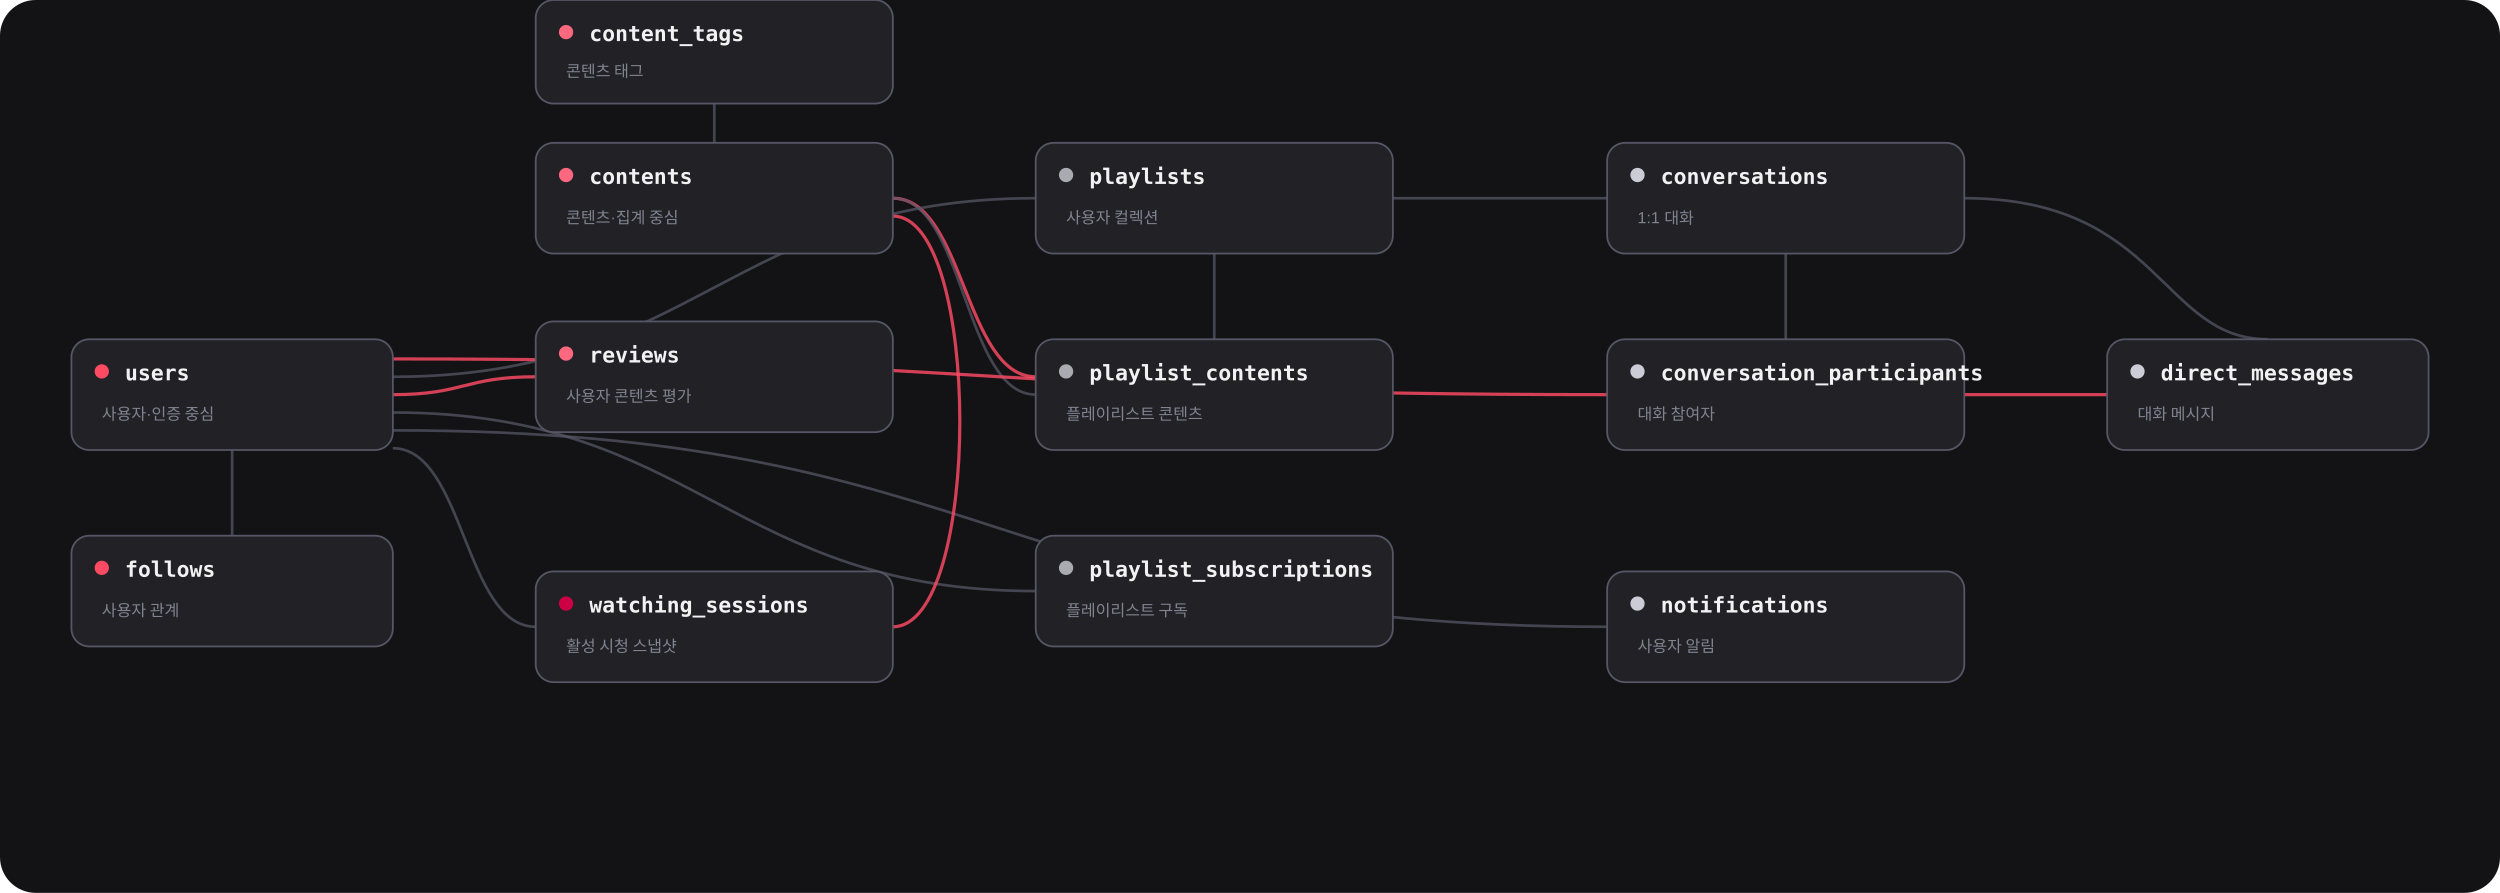
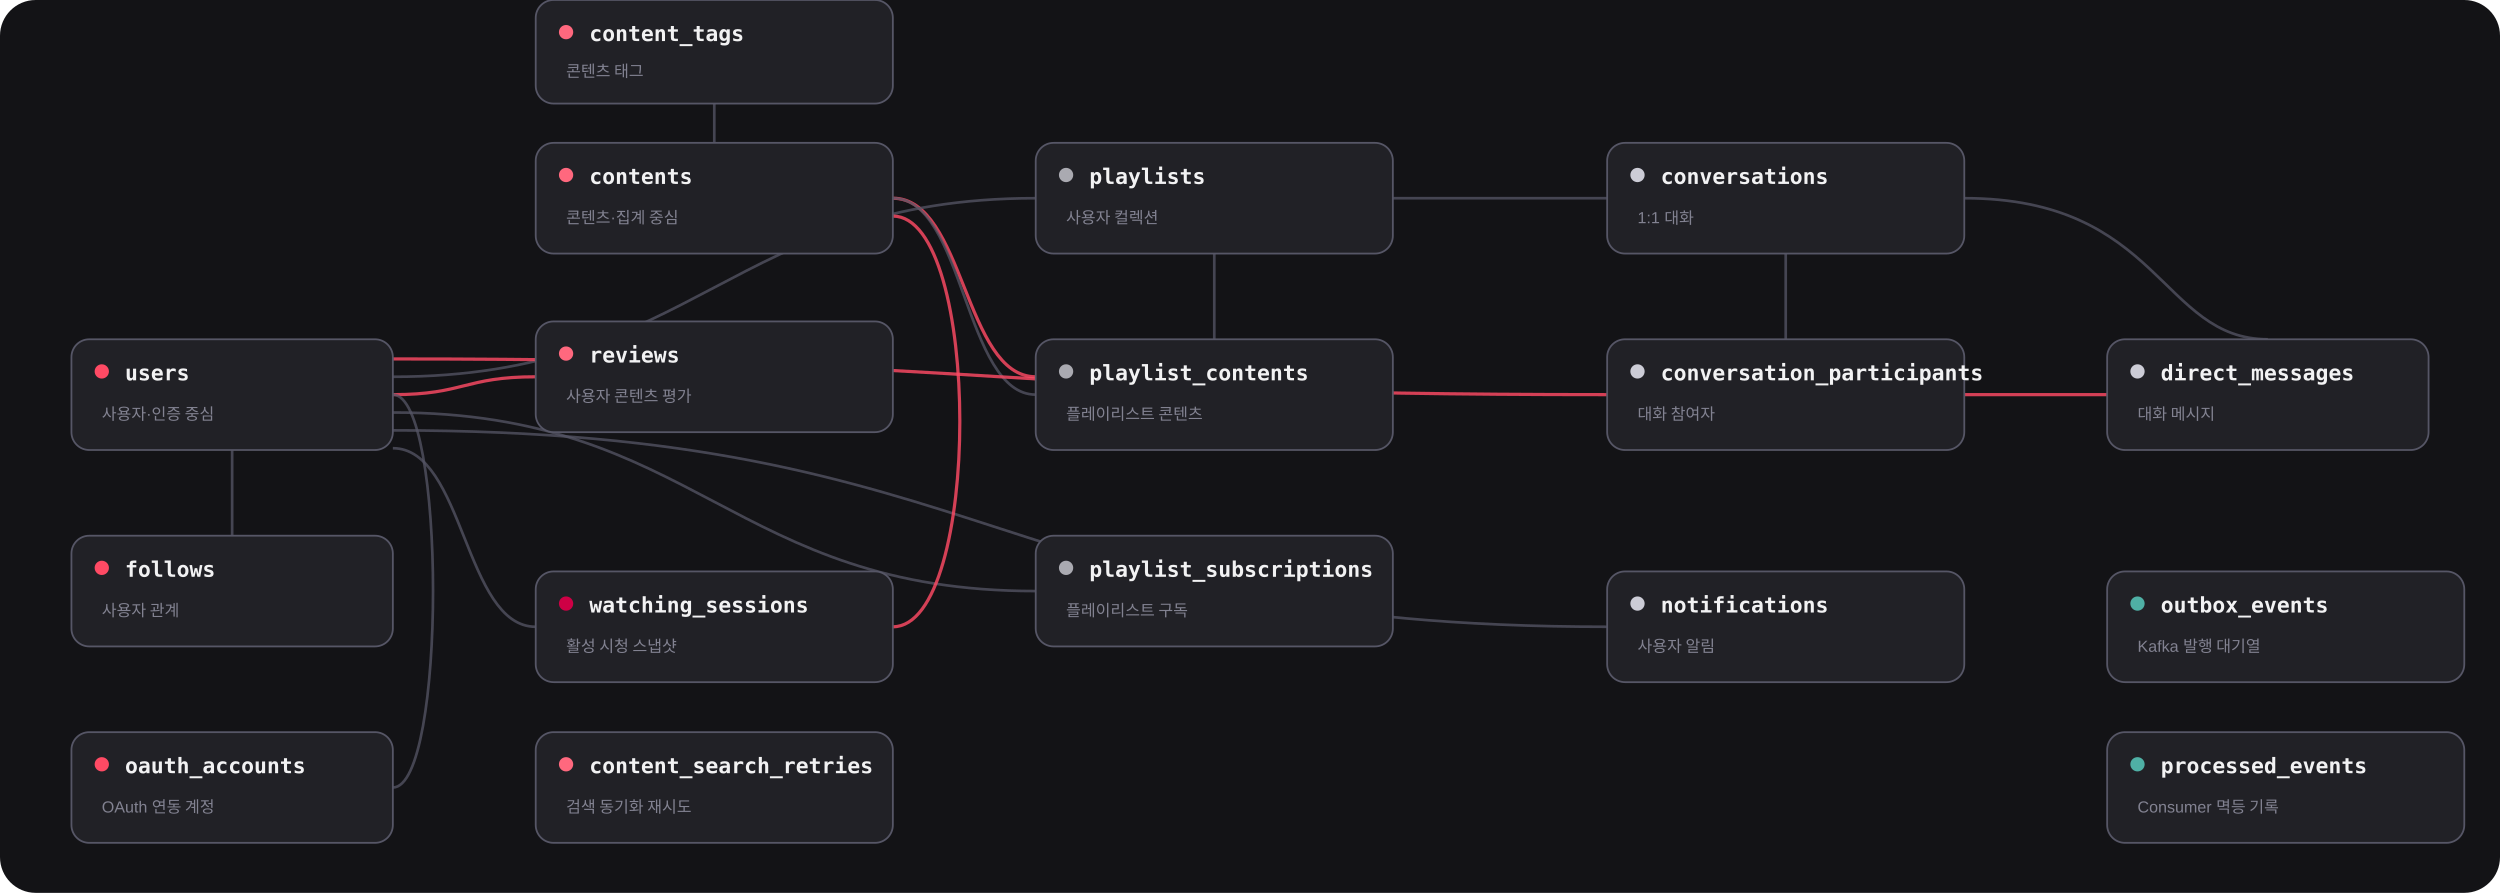
<svg xmlns="http://www.w3.org/2000/svg" width="1400" height="500" viewBox="0 0 1400 500" role="img" aria-labelledby="title desc">
  <style>
    .edge { fill: none; stroke: #565666; stroke-width: 1.5; opacity: .75; }
    .edge-strong { fill: none; stroke: #ff4a64; stroke-width: 1.8; opacity: .82; }
    .card { fill: #212126; stroke: #565666; stroke-width: 1; }
    .name { fill: #f2f2f3; font: 600 12px Consolas, monospace; }
    .meta { fill: #828291; font: 500 9px Arial, sans-serif; }
  </style>
  <rect width="1400" height="500" rx="20" fill="#131316" />
  <g aria-hidden="true">
    <path class="edge-strong" d="M220 221 C260 221 260 211 300 211" />
    <path class="edge-strong" d="M500 111 C540 111 540 211 580 211" />
    <path class="edge" d="M400 80 L400 58" />
    <path class="edge" d="M220 211 C390 211 410 111 580 111" />
    <path class="edge" d="M780 111 L900 111" />
    <path class="edge" d="M500 111 C540 111 540 221 580 221" />
    <path class="edge" d="M680 140 L680 190" />
    <path class="edge" d="M220 231 C390 231 410 331 580 331" />
    <path class="edge" d="M130 252 L130 300" />
    <path class="edge-strong" d="M220 201 C570 201 550 221 900 221" />
-     <path class="edge" d="M1000 142 L1000 190" />
+     <path class="edge" d="M1000 140 L1000 190" />
    <path class="edge-strong" d="M1100 221 L1180 221" />
    <path class="edge" d="M1100 111 C1210 111 1210 190 1270 190" />
    <path class="edge" d="M220 241 C560 241 560 351 900 351" />
    <path class="edge" d="M220 251 C260 251 260 351 300 351" />
    <path class="edge-strong" d="M500 121 C550 121 550 351 500 351" />
+     <path class="edge" d="M220 221 C250 221 250 441 220 441" />
  </g>
  <g transform="translate(40 190)">
    <rect class="card" width="180" height="62" rx="10" />
    <circle cx="17" cy="18" r="4" fill="#ff4a64" />
    <text class="name" x="30" y="23">users</text>
    <text class="meta" x="17" y="45">사용자·인증 중심</text>
  </g>
  <g transform="translate(40 300)">
    <rect class="card" width="180" height="62" rx="10" />
    <circle cx="17" cy="18" r="4" fill="#ff4a64" />
    <text class="name" x="30" y="23">follows</text>
    <text class="meta" x="17" y="45">사용자 관계</text>
+   </g>
+   <g transform="translate(40 410)">
+     <rect class="card" width="180" height="62" rx="10" />
+     <circle cx="17" cy="18" r="4" fill="#ff4a64" />
+     <text class="name" x="30" y="23">oauth_accounts</text>
+     <text class="meta" x="17" y="45">OAuth 연동 계정</text>
  </g>
  <g transform="translate(300 0)">
    <rect class="card" width="200" height="58" rx="10" />
    <circle cx="17" cy="18" r="4" fill="#ff687e" />
    <text class="name" x="30" y="23">content_tags</text>
    <text class="meta" x="17" y="43">콘텐츠 태그</text>
  </g>
  <g transform="translate(300 80)">
    <rect class="card" width="200" height="62" rx="10" />
    <circle cx="17" cy="18" r="4" fill="#ff687e" />
    <text class="name" x="30" y="23">contents</text>
    <text class="meta" x="17" y="45">콘텐츠·집계 중심</text>
  </g>
  <g transform="translate(300 180)">
    <rect class="card" width="200" height="62" rx="10" />
    <circle cx="17" cy="18" r="4" fill="#ff687e" />
    <text class="name" x="30" y="23">reviews</text>
    <text class="meta" x="17" y="45">사용자 콘텐츠 평가</text>
  </g>
  <g transform="translate(300 320)">
    <rect class="card" width="200" height="62" rx="10" />
    <circle cx="17" cy="18" r="4" fill="#ce0045" />
    <text class="name" x="30" y="23">watching_sessions</text>
    <text class="meta" x="17" y="45">활성 시청 스냅샷</text>
+   </g>
+   <g transform="translate(300 410)">
+     <rect class="card" width="200" height="62" rx="10" />
+     <circle cx="17" cy="18" r="4" fill="#ff687e" />
+     <text class="name" x="30" y="23">content_search_retries</text>
+     <text class="meta" x="17" y="45">검색 동기화 재시도</text>
  </g>
  <g transform="translate(580 80)">
    <rect class="card" width="200" height="62" rx="10" />
    <circle cx="17" cy="18" r="4" fill="#aaaab1" />
    <text class="name" x="30" y="23">playlists</text>
    <text class="meta" x="17" y="45">사용자 컬렉션</text>
  </g>
  <g transform="translate(580 190)">
    <rect class="card" width="200" height="62" rx="10" />
    <circle cx="17" cy="18" r="4" fill="#aaaab1" />
    <text class="name" x="30" y="23">playlist_contents</text>
    <text class="meta" x="17" y="45">플레이리스트 콘텐츠</text>
  </g>
  <g transform="translate(580 300)">
    <rect class="card" width="200" height="62" rx="10" />
    <circle cx="17" cy="18" r="4" fill="#aaaab1" />
    <text class="name" x="30" y="23">playlist_subscriptions</text>
    <text class="meta" x="17" y="45">플레이리스트 구독</text>
  </g>
  <g transform="translate(900 80)">
    <rect class="card" width="200" height="62" rx="10" />
    <circle cx="17" cy="18" r="4" fill="#ccccd6" />
    <text class="name" x="30" y="23">conversations</text>
    <text class="meta" x="17" y="45">1:1 대화</text>
  </g>
  <g transform="translate(900 190)">
    <rect class="card" width="200" height="62" rx="10" />
    <circle cx="17" cy="18" r="4" fill="#ccccd6" />
    <text class="name" x="30" y="23">conversation_participants</text>
    <text class="meta" x="17" y="45">대화 참여자</text>
  </g>
  <g transform="translate(900 320)">
    <rect class="card" width="200" height="62" rx="10" />
    <circle cx="17" cy="18" r="4" fill="#ccccd6" />
    <text class="name" x="30" y="23">notifications</text>
    <text class="meta" x="17" y="45">사용자 알림</text>
  </g>
  <g transform="translate(1180 190)">
    <rect class="card" width="180" height="62" rx="10" />
    <circle cx="17" cy="18" r="4" fill="#ccccd6" />
    <text class="name" x="30" y="23">direct_messages</text>
    <text class="meta" x="17" y="45">대화 메시지</text>
  </g>
+   <g transform="translate(1180 320)">
+     <rect class="card" width="200" height="62" rx="10" />
+     <circle cx="17" cy="18" r="4" fill="#4fb0a5" />
+     <text class="name" x="30" y="23">outbox_events</text>
+     <text class="meta" x="17" y="45">Kafka 발행 대기열</text>
+   </g>
+   <g transform="translate(1180 410)">
+     <rect class="card" width="200" height="62" rx="10" />
+     <circle cx="17" cy="18" r="4" fill="#4fb0a5" />
+     <text class="name" x="30" y="23">processed_events</text>
+     <text class="meta" x="17" y="45">Consumer 멱등 기록</text>
+   </g>
</svg>
